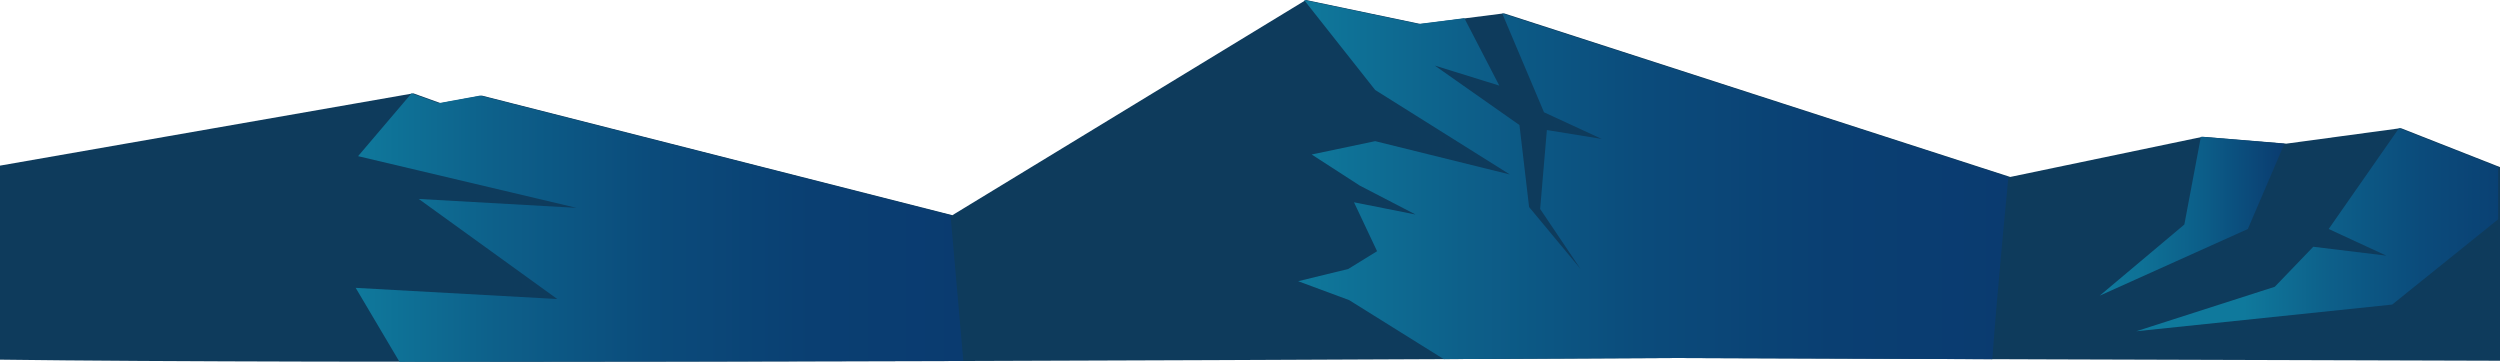
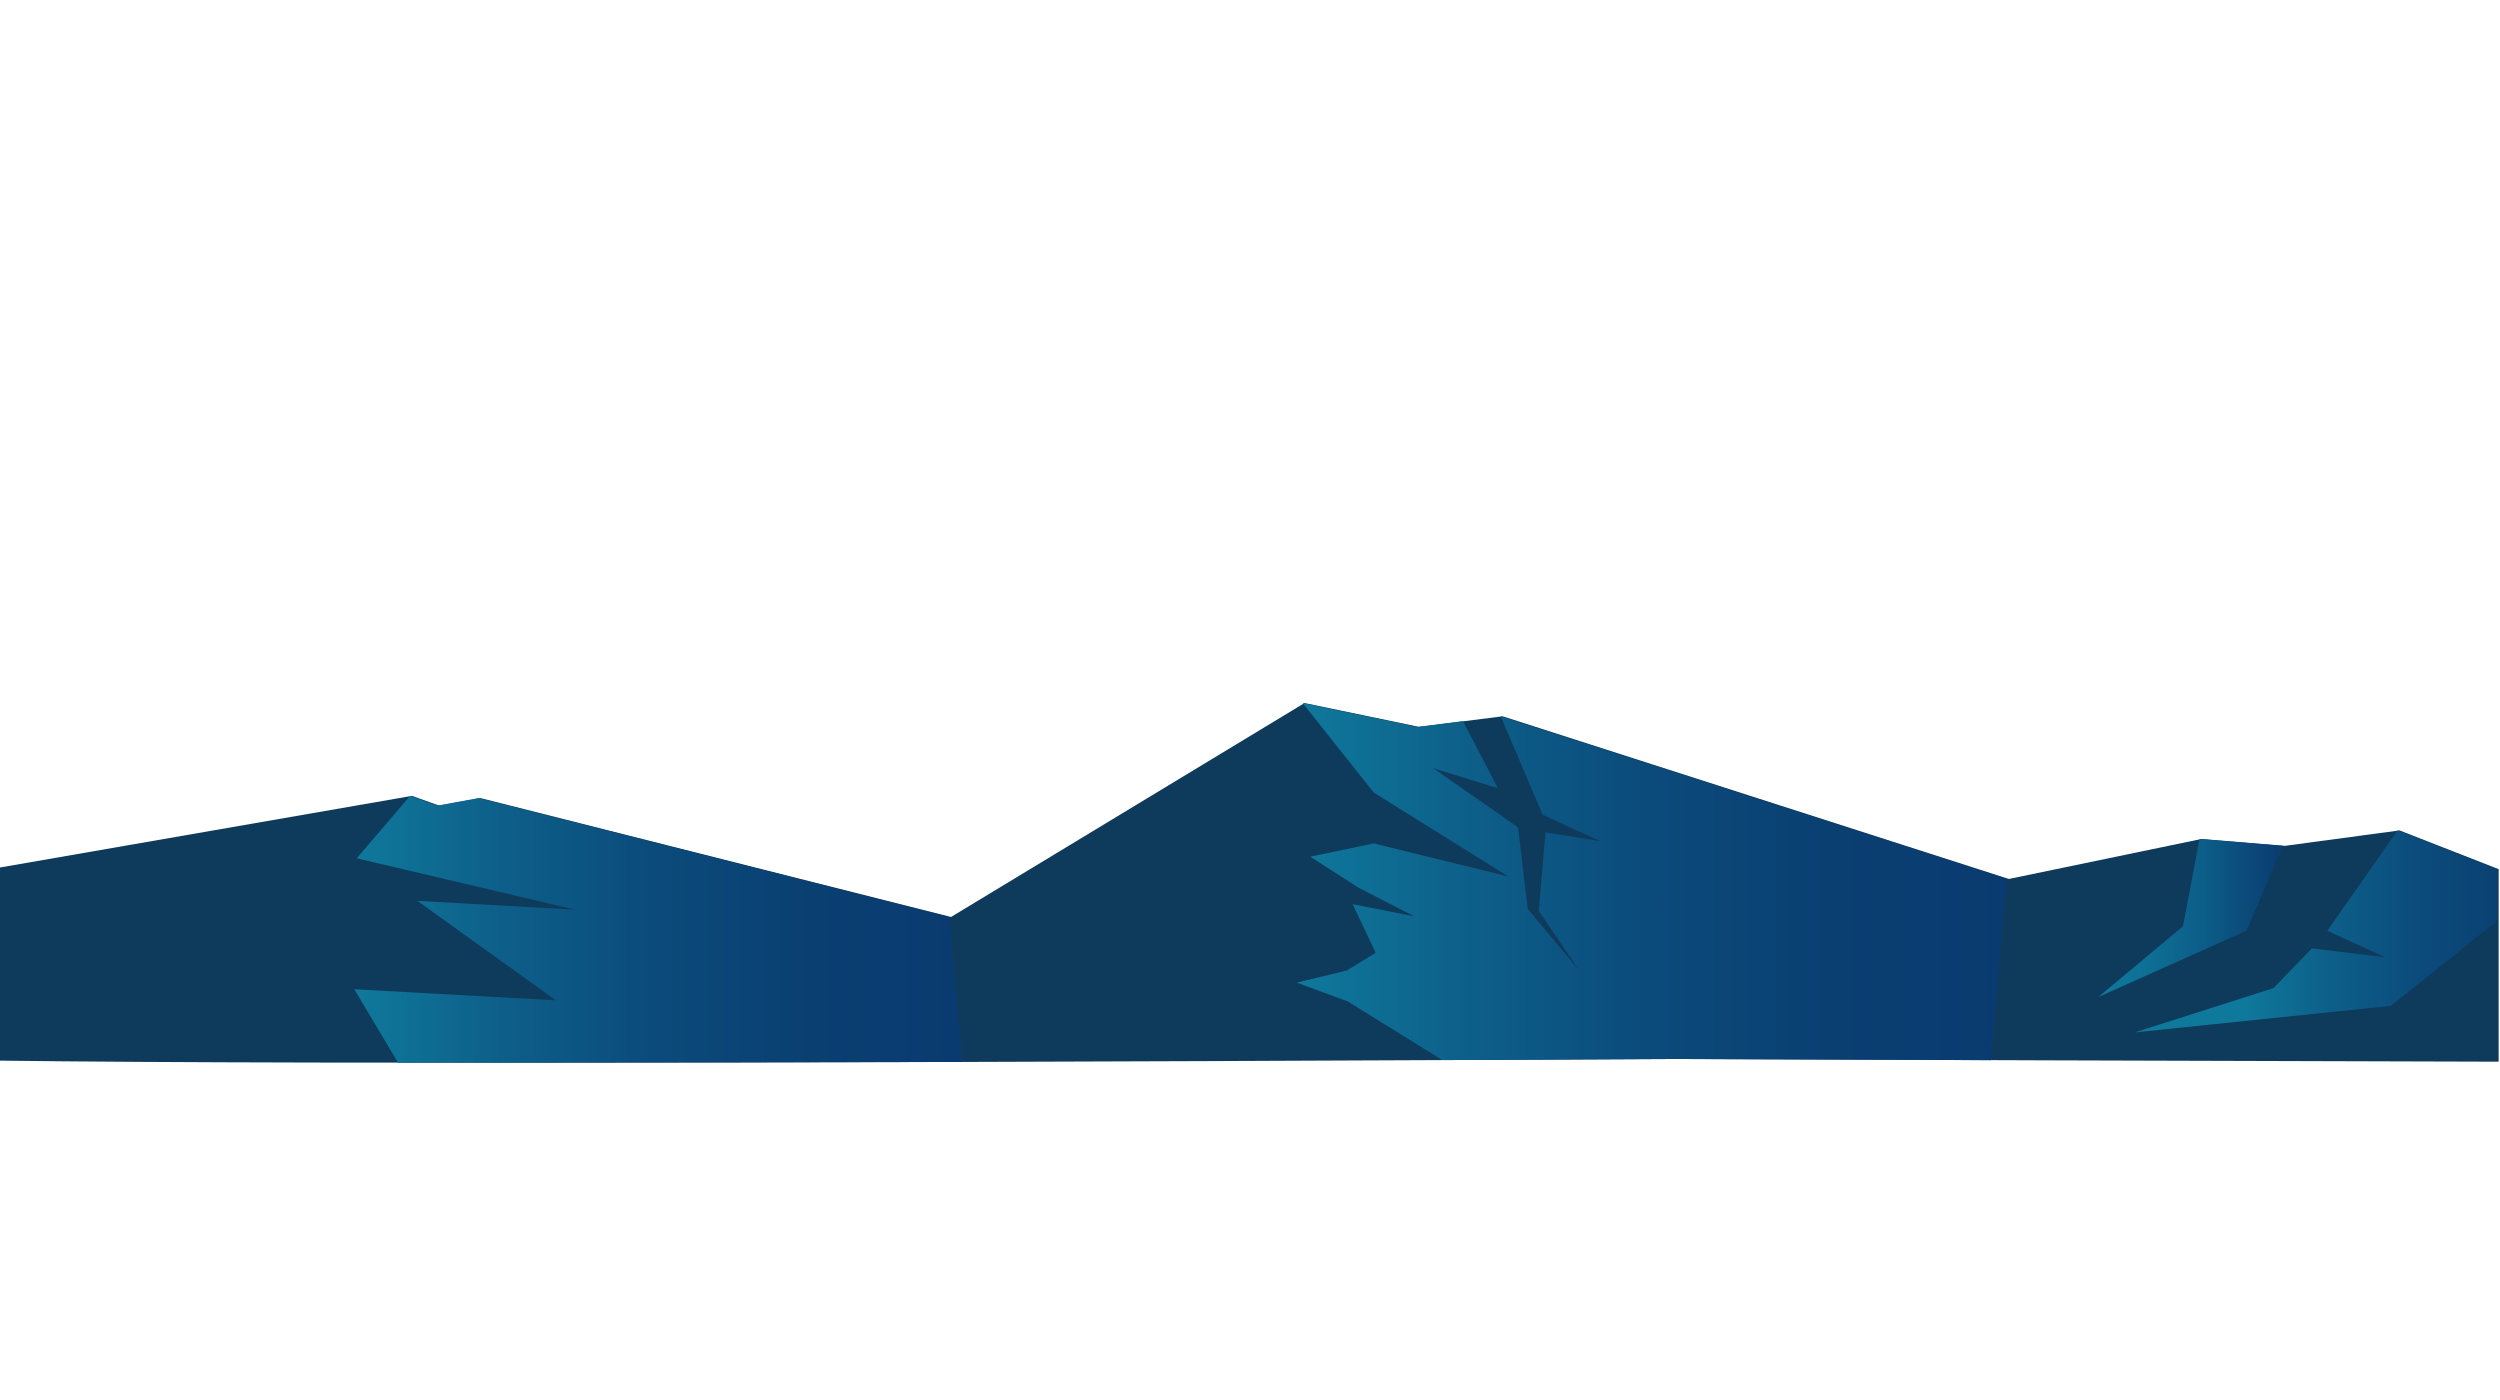
- <svg xmlns="http://www.w3.org/2000/svg" xmlns:xlink="http://www.w3.org/1999/xlink" id="Layer_1" data-name="Layer 1" viewBox="0 0 1367.84 197.95">
+ <svg xmlns="http://www.w3.org/2000/svg" xmlns:xlink="http://www.w3.org/1999/xlink" id="Layer_1" data-name="Layer 1" viewBox="0 0 1927.21 1078.76">
  <defs>
    <style>
      .cls-1 {
        fill: #0e3b5c;
      }

      .cls-1, .cls-2, .cls-3, .cls-4, .cls-5 {
        fill-rule: evenodd;
        stroke-width: 0px;
      }

      .cls-2 {
        fill: url(#linear-gradient-3);
      }

      .cls-3 {
        fill: url(#linear-gradient);
      }

      .cls-4 {
        fill: url(#linear-gradient-2);
      }

      .cls-5 {
        fill: url(#linear-gradient-4);
      }
    </style>
-     <linearGradient id="linear-gradient" x1="1227.78" y1="125.67" x2="1425.8" y2="125.67" gradientUnits="userSpaceOnUse">
+     <linearGradient id="linear-gradient" x1="1728.81" y1="718.01" x2="2007.82" y2="718.01" gradientUnits="userSpaceOnUse">
      <stop offset="0" stop-color="#0f799c" />
      <stop offset=".23" stop-color="#0d608a" />
      <stop offset=".49" stop-color="#0b4b7b" />
      <stop offset=".75" stop-color="#0a3f72" />
      <stop offset="1" stop-color="#0a3b70" />
    </linearGradient>
-     <linearGradient id="linear-gradient-2" x1="1148.82" y1="118.3" x2="1249.9" y2="118.3" gradientUnits="userSpaceOnUse">
+     <linearGradient id="linear-gradient-2" x1="1617.56" y1="707.68" x2="1759.98" y2="707.68" gradientUnits="userSpaceOnUse">
      <stop offset="0" stop-color="#0f799c" />
      <stop offset=".23" stop-color="#0e7196" />
      <stop offset=".57" stop-color="#0c5d88" />
      <stop offset=".99" stop-color="#0a3c70" />
      <stop offset="1" stop-color="#0a3b70" />
    </linearGradient>
-     <linearGradient id="linear-gradient-3" x1="710.28" y1="98.27" x2="1098.86" y2="98.27" xlink:href="#linear-gradient" />
-     <linearGradient id="linear-gradient-4" x1="194.61" y1="124.51" x2="527.08" y2="124.51" xlink:href="#linear-gradient" />
+     <linearGradient id="linear-gradient-3" x1="999.68" y1="679.62" x2="1547.17" y2="679.62" xlink:href="#linear-gradient" />
+     <linearGradient id="linear-gradient-4" x1="273.14" y1="716.38" x2="741.57" y2="716.38" xlink:href="#linear-gradient" />
  </defs>
  <g id="mountain">
-     <path class="cls-1" d="M1367.84,91.43v105.94c-170.74-.44-336.45-1.04-453.88-1.49-312.63,1.64-737.55,3.23-913.96.9v-106.16l226.16-39.55,14.88,5.36,22.58-4.13,257.46,65.44L714.5,0l62.7,13.12,45.7-5.82,276.96,89.52,105.34-21.99,45.7,3.77,62.7-8.49,54.24,21.32Z" />
-     <polygon class="cls-3" points="1366.84 91.43 1366.84 119.98 1308.86 166.64 1168.82 181.24 1244.63 156.9 1265.68 135.01 1305.69 139.88 1274.11 125.29 1312.6 70.11 1366.84 91.43" />
-     <polygon class="cls-4" points="1204.19 74.83 1249.9 78.59 1229.88 125.29 1148.82 161.77 1195.14 122.84 1204.19 74.83" />
-     <path class="cls-2" d="M1090.06,196.53c-65.8-.23-126.01-.45-177.11-.65-39.46.2-80.72.42-123.05.6l-51.73-32.28-27.9-10.34,27.38-6.68,15.8-9.74-12.63-26.76,33.69,6.69-30.52-15.82-26.32-17.02,34.74-7.3,73.7,18.24-73.7-46.23L713.5,0l62.7,13.12,25.01-3.18,19.1,36.89-35.28-10.95,46.32,32.54,5.27,44.85,28.16,33.91-22.11-32.85,3.68-43.18,30.03,4.87-31.6-14.59-22.88-54.12,276.96,89.52s-6.29,64.37-8.79,99.71h0Z" />
-     <polygon class="cls-5" points="527.08 197.52 526.96 197.52 218.76 197.94 218.55 197.94 194.61 157.5 304.9 163.6 229.09 108.85 315.45 113.72 195.92 85.44 225.15 51.08 240.03 56.43 262.62 52.3 520.07 117.74 527.08 197.52" />
+     <path class="cls-1" d="m1926.16,670.04v148.4c-240.56-.61-474.04-1.45-639.5-2.09-440.48,2.3-1039.16,4.52-1287.71,1.27v-148.7l318.64-55.4,20.97,7.5,31.82-5.79,362.74,91.66,272.52-164.93,88.34,18.38,64.4-8.16,390.21,125.4,148.42-30.81,64.4,5.27,88.34-11.89,76.42,29.87Z" />
+     <polygon class="cls-3" points="1924.74 670.04 1924.74 710.04 1843.05 775.4 1645.74 795.84 1752.55 761.75 1782.21 731.09 1838.59 737.91 1794.1 717.47 1848.32 640.17 1924.74 670.04" />
+     <polygon class="cls-4" points="1695.58 646.78 1759.98 652.06 1731.78 717.47 1617.56 768.58 1682.83 714.05 1695.58 646.78" />
+     <path class="cls-2" d="m1534.78,817.27c-92.71-.33-177.54-.63-249.54-.91-55.59.28-113.74.59-173.37.84l-72.89-45.22-39.3-14.49,38.58-9.35,22.26-13.64-17.8-37.49,47.46,9.38-43.01-22.15-37.09-23.84,48.95-10.22,103.84,25.55-103.84-64.75-54.81-68.99,88.34,18.38,35.24-4.45,26.91,51.67-49.71-15.33,65.26,45.57,7.43,62.83,39.67,47.5-31.15-46.02,5.19-60.48,42.3,6.82-44.52-20.44-32.24-75.82,390.21,125.4s-8.86,90.16-12.39,139.68h0Z" />
+     <polygon class="cls-5" points="741.57 818.65 741.4 818.65 307.17 819.24 306.86 819.24 273.14 762.6 428.53 771.13 321.72 694.45 443.39 701.27 274.99 661.65 316.17 613.52 337.14 621.02 368.96 615.23 731.7 706.89 741.57 818.65" />
  </g>
</svg>
